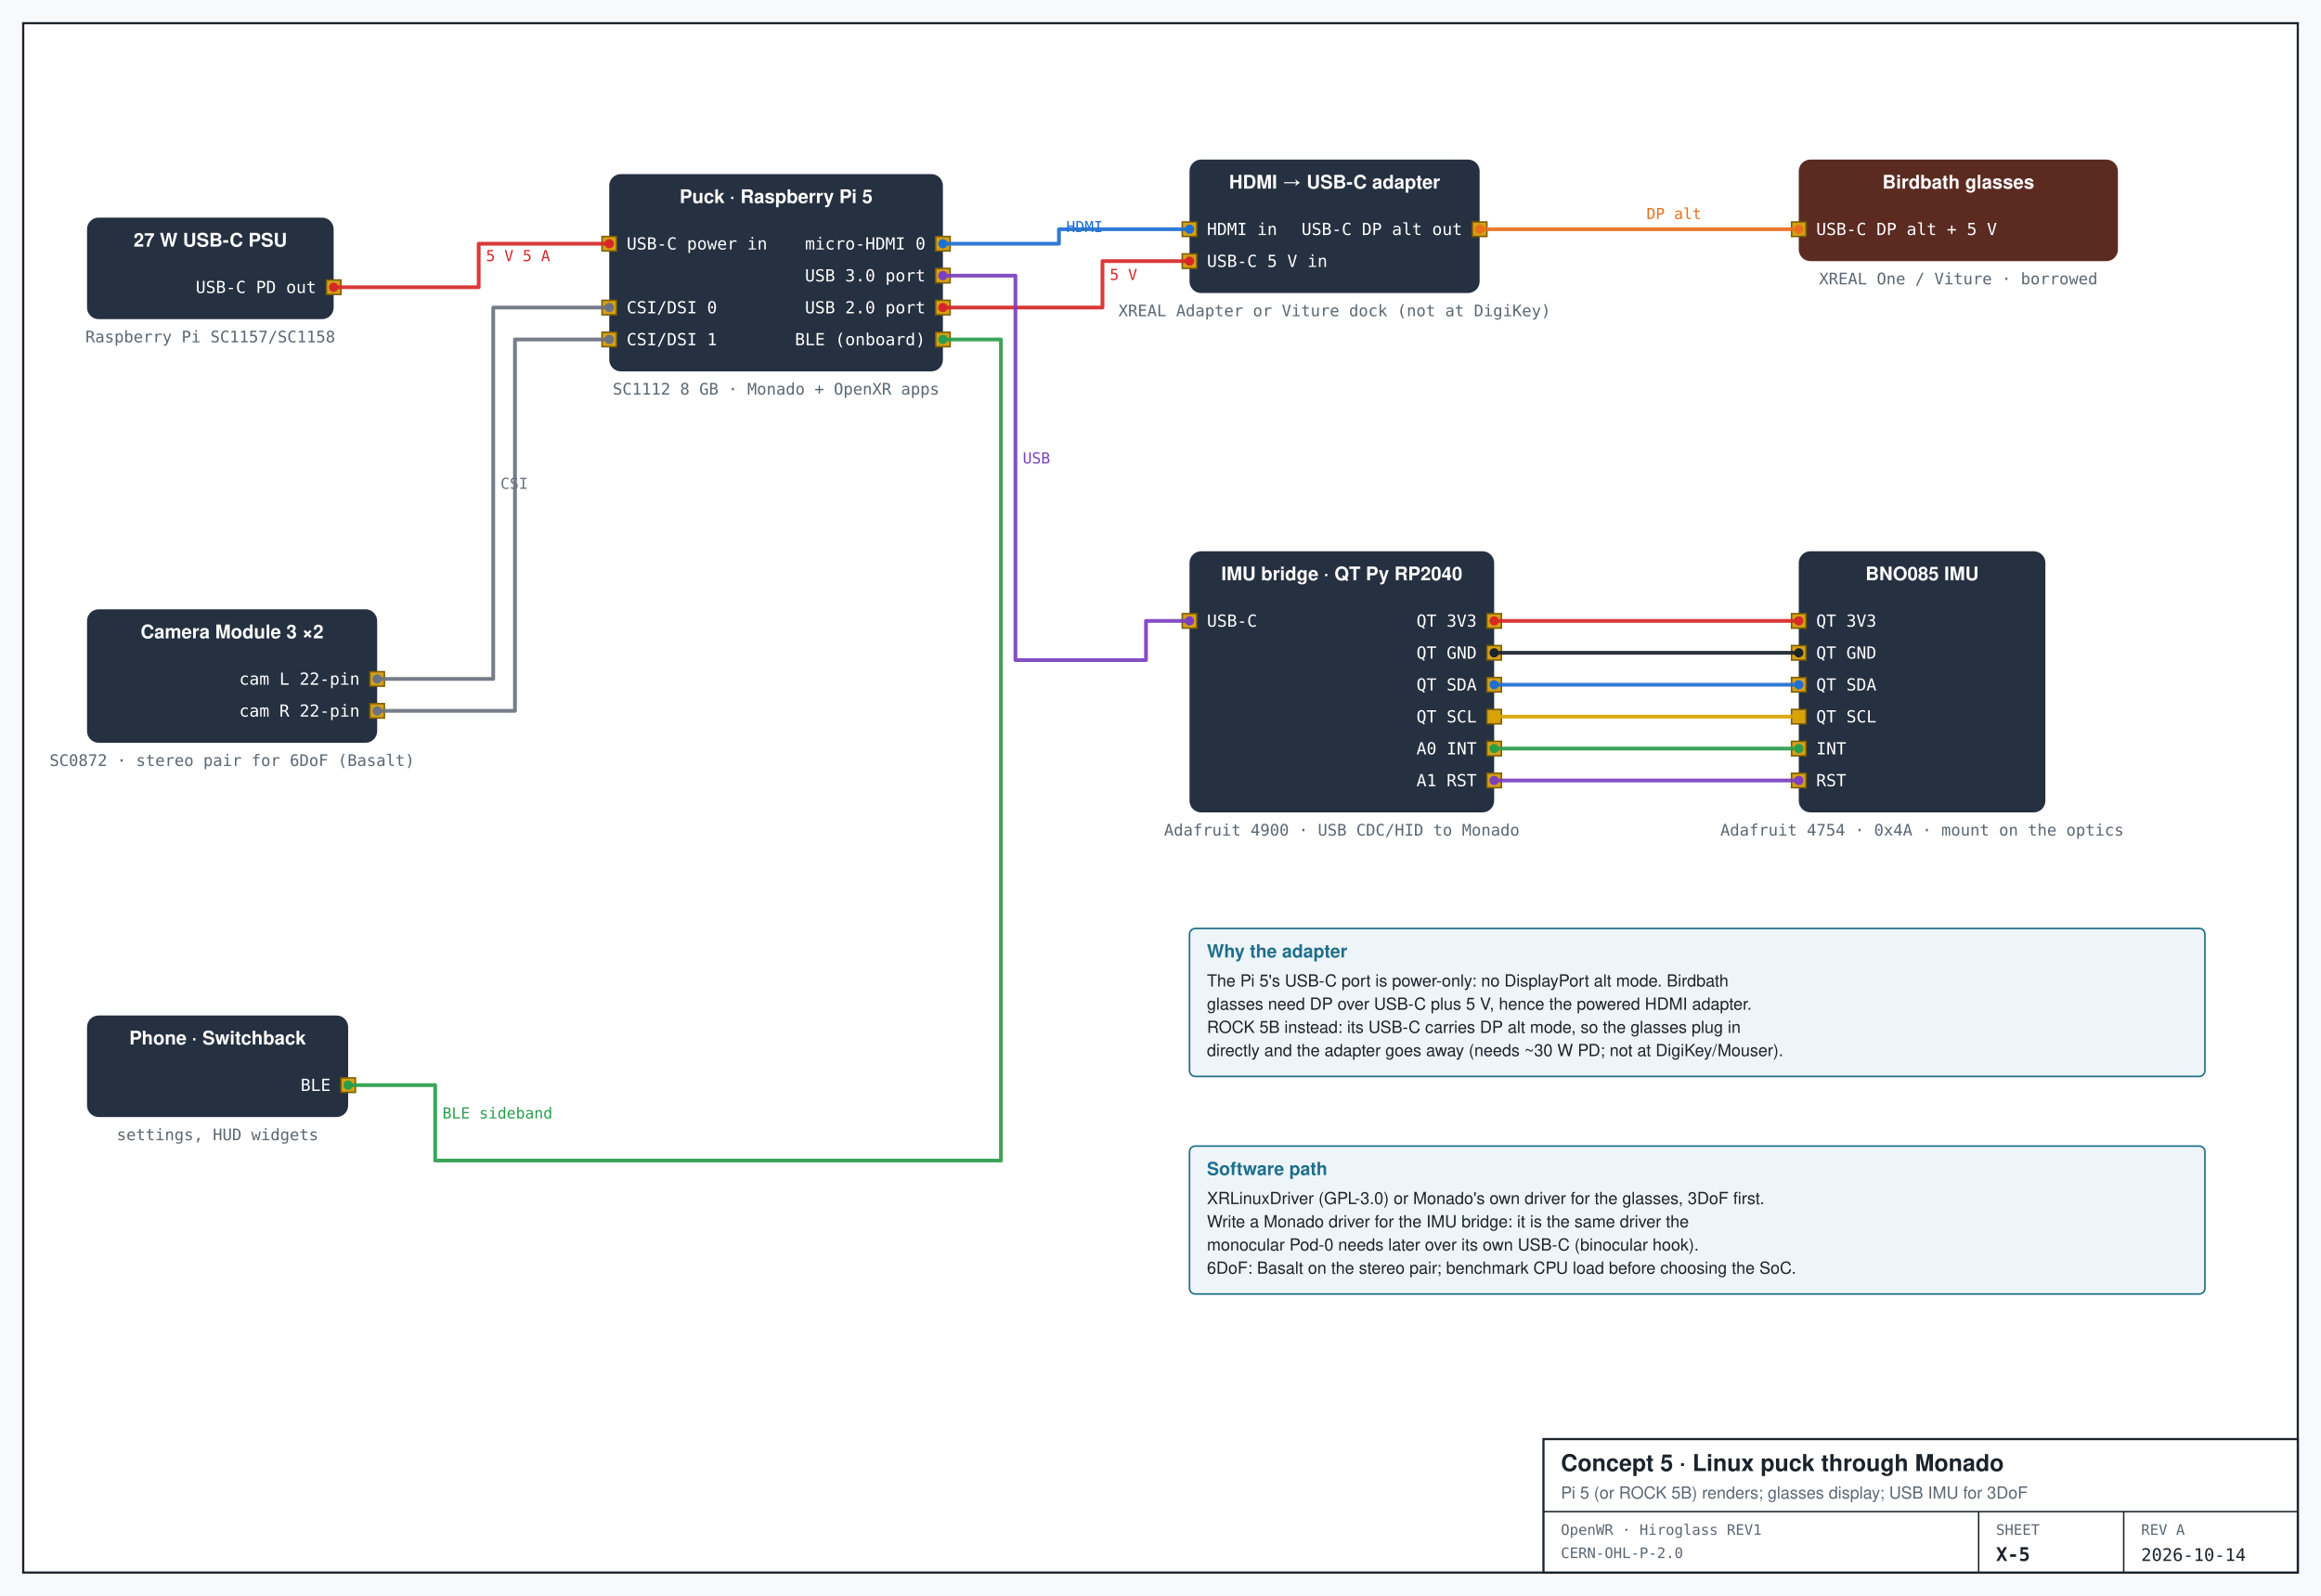
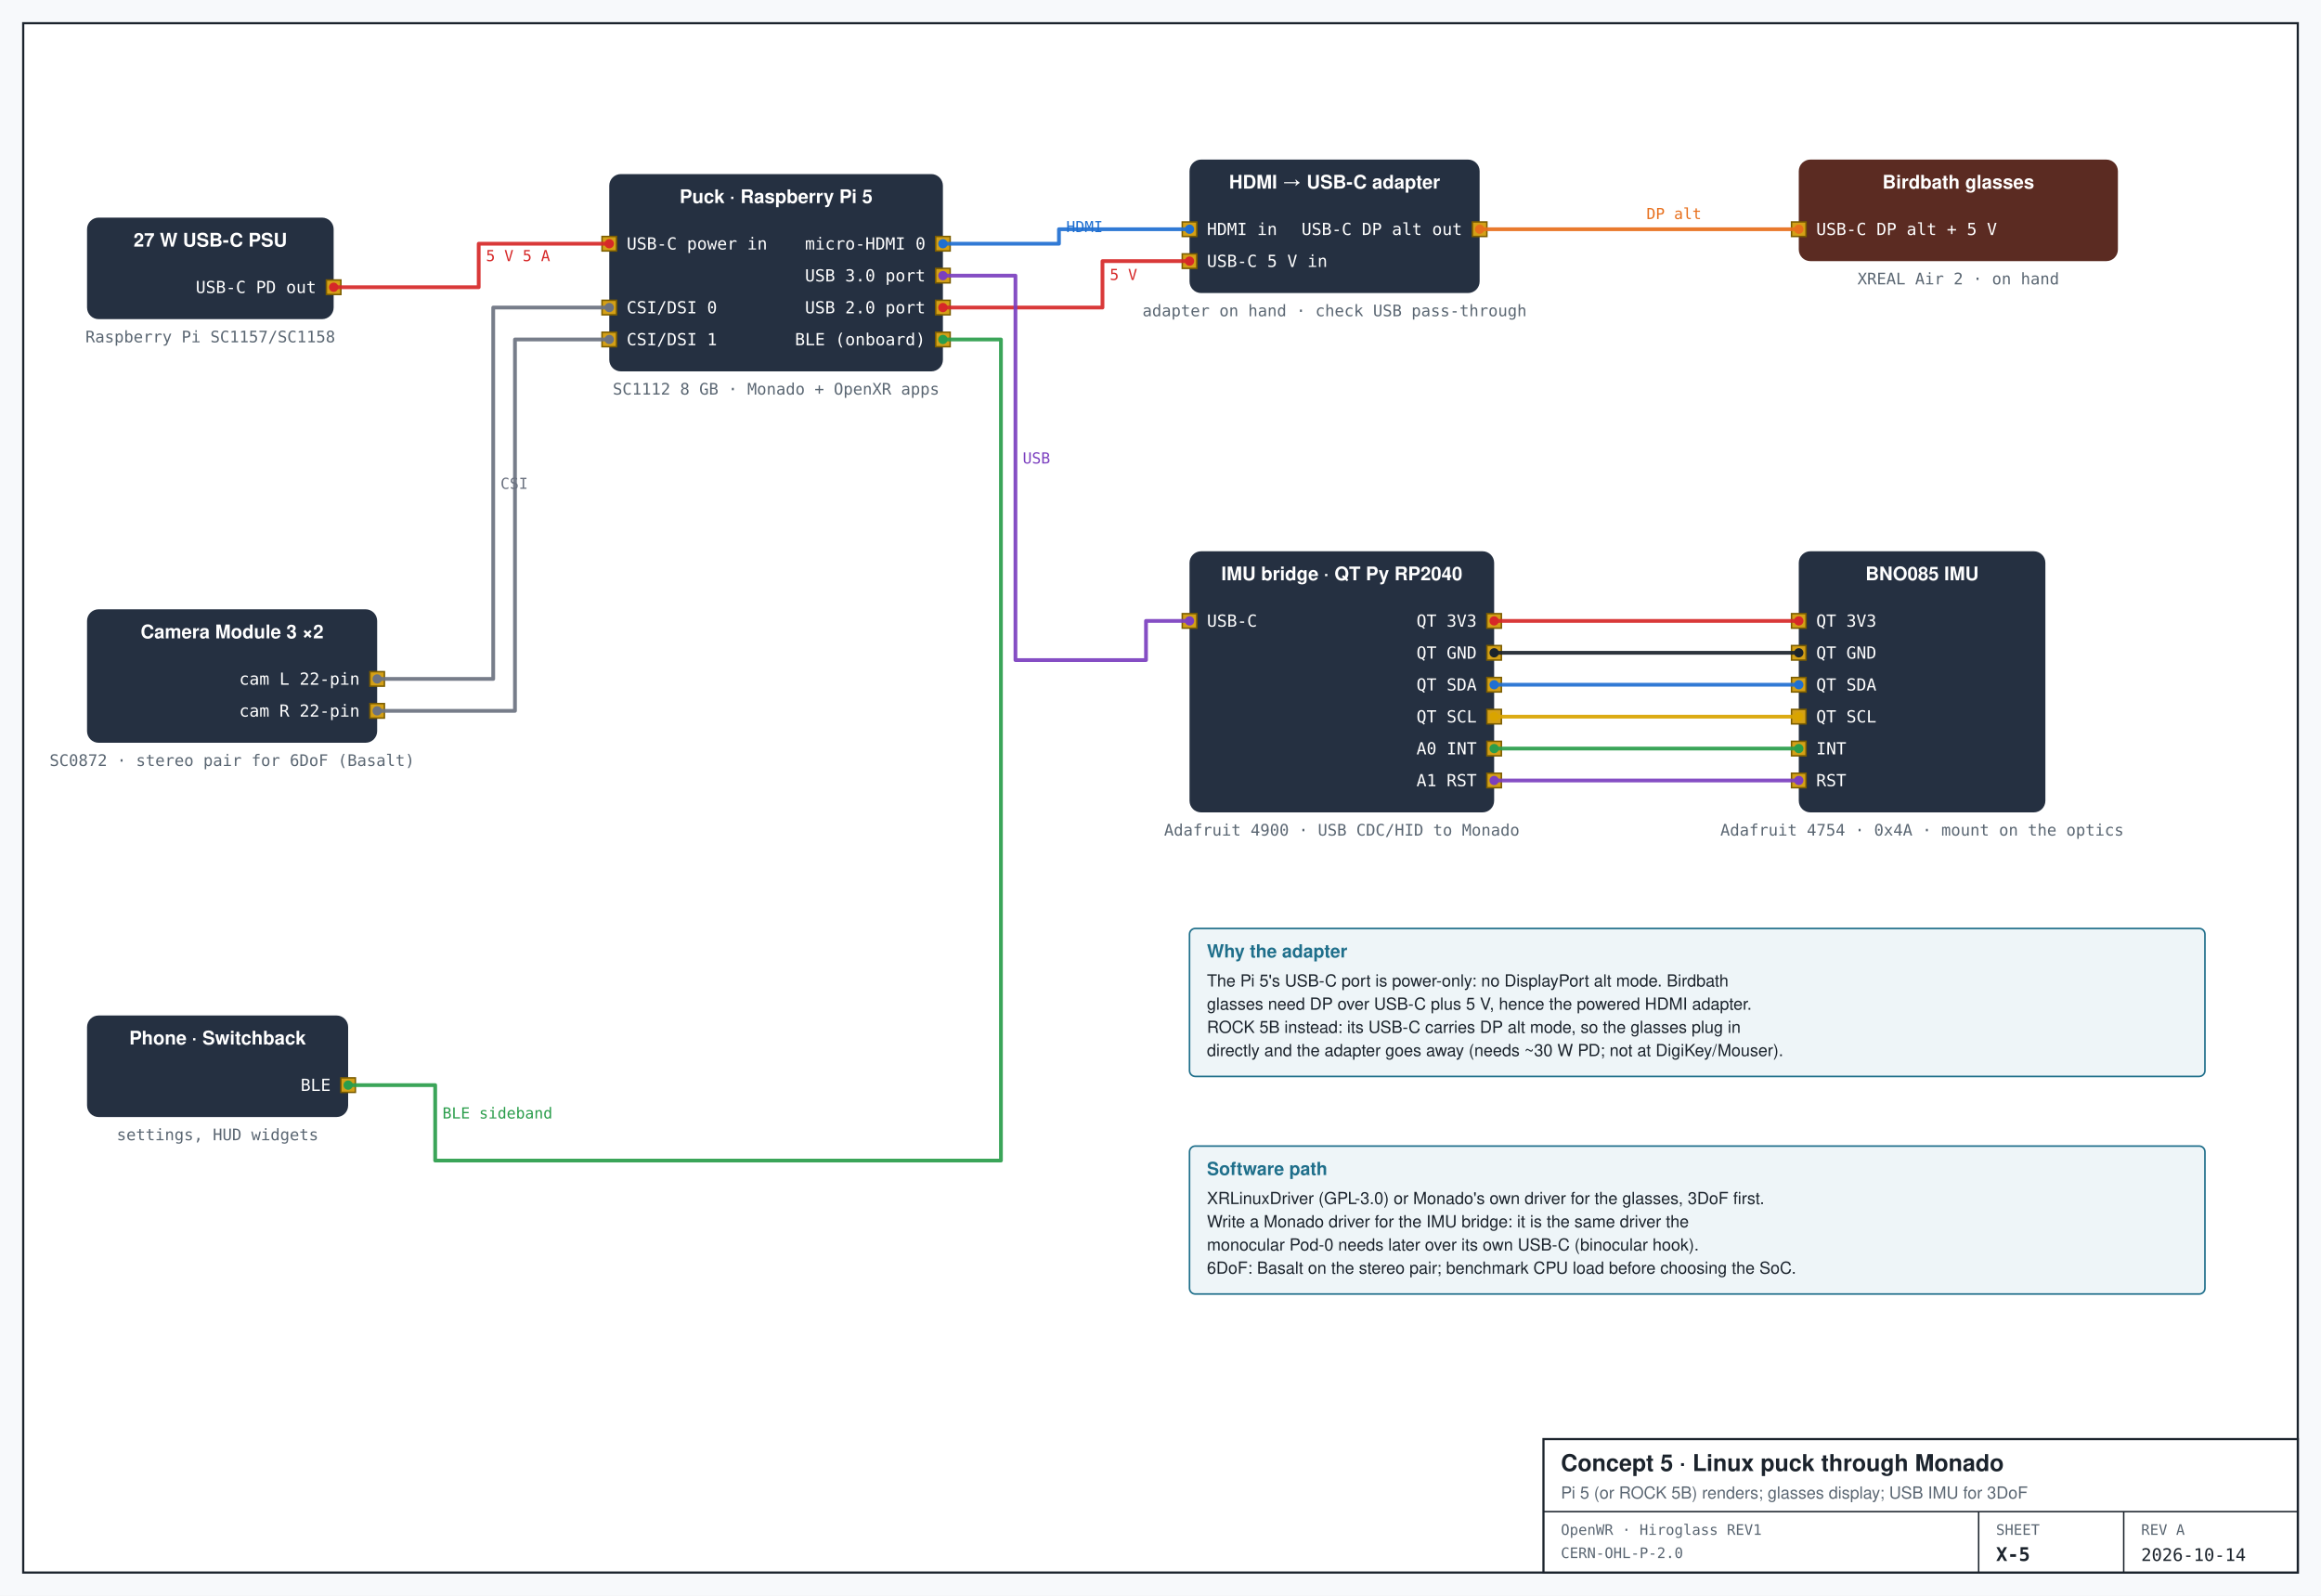
<svg xmlns="http://www.w3.org/2000/svg" viewBox="0 0 1600 1100" width="1600" height="1100" role="img" aria-label="Concept 5 · Linux puck through Monado">
  <rect width="1600" height="1100" fill="#f7f9fb" />
  <rect x="16" y="16" width="1568" height="1068" fill="#ffffff" stroke="#1b232c" stroke-width="1.5" />
  <rect x="1064" y="992" width="520" height="92" fill="#ffffff" stroke="#1b232c" stroke-width="1.5" />
  <line x1="1064" y1="1042" x2="1584" y2="1042" stroke="#1b232c" />
  <line x1="1364" y1="1042" x2="1364" y2="1084" stroke="#1b232c" />
  <line x1="1464" y1="1042" x2="1464" y2="1084" stroke="#1b232c" />
  <text x="1076.0" y="1014.0" font-family="IBM Plex Sans, Helvetica Neue, Helvetica, Arial, sans-serif" font-size="16" font-weight="600" fill="#1b232c" text-anchor="start">Concept 5 · Linux puck through Monado</text>
  <text x="1076.0" y="1033.0" font-family="IBM Plex Sans, Helvetica Neue, Helvetica, Arial, sans-serif" font-size="11.5" font-weight="400" fill="#5a6672" text-anchor="start">Pi 5 (or ROCK 5B) renders; glasses display; USB IMU for 3DoF</text>
  <text x="1076.0" y="1058.0" font-family="IBM Plex Mono, Menlo, Consolas, monospace" font-size="10" font-weight="400" fill="#5a6672" text-anchor="start">OpenWR · Hiroglass REV1</text>
  <text x="1076.0" y="1074.0" font-family="IBM Plex Mono, Menlo, Consolas, monospace" font-size="10" font-weight="400" fill="#5a6672" text-anchor="start">CERN-OHL-P-2.0</text>
  <text x="1376.0" y="1058.0" font-family="IBM Plex Mono, Menlo, Consolas, monospace" font-size="10" font-weight="400" fill="#5a6672" text-anchor="start">SHEET</text>
  <text x="1376.0" y="1076.0" font-family="IBM Plex Mono, Menlo, Consolas, monospace" font-size="13" font-weight="600" fill="#1b232c" text-anchor="start">X-5</text>
  <text x="1476.0" y="1058.0" font-family="IBM Plex Mono, Menlo, Consolas, monospace" font-size="10" font-weight="400" fill="#5a6672" text-anchor="start">REV A</text>
  <text x="1476.0" y="1076.0" font-family="IBM Plex Mono, Menlo, Consolas, monospace" font-size="12" font-weight="400" fill="#1b232c" text-anchor="start">2026-10-14</text>
  <rect x="60" y="150" width="170" height="70" rx="8" fill="#253041" />
  <text x="145.0" y="170.0" font-family="IBM Plex Sans, Helvetica Neue, Helvetica, Arial, sans-serif" font-size="13" font-weight="600" fill="#ffffff" text-anchor="middle">27 W USB-C PSU</text>
  <text x="145.0" y="236.0" font-family="IBM Plex Mono, Menlo, Consolas, monospace" font-size="11" font-weight="400" fill="#5a6672" text-anchor="middle">Raspberry Pi SC1157/SC1158</text>
  <rect x="225" y="193" width="10" height="10" fill="#d4a017" stroke="#7a5c00" />
  <text x="218.0" y="202.0" font-family="IBM Plex Mono, Menlo, Consolas, monospace" font-size="11.5" font-weight="400" fill="#ffffff" text-anchor="end">USB-C PD out</text>
  <rect x="420" y="120" width="230" height="136" rx="8" fill="#253041" />
  <text x="535.0" y="140.0" font-family="IBM Plex Sans, Helvetica Neue, Helvetica, Arial, sans-serif" font-size="13" font-weight="600" fill="#ffffff" text-anchor="middle">Puck · Raspberry Pi 5</text>
  <text x="535.0" y="272.0" font-family="IBM Plex Mono, Menlo, Consolas, monospace" font-size="11" font-weight="400" fill="#5a6672" text-anchor="middle">SC1112 8 GB · Monado + OpenXR apps</text>
  <rect x="415" y="163" width="10" height="10" fill="#d4a017" stroke="#7a5c00" />
  <text x="432.0" y="172.0" font-family="IBM Plex Mono, Menlo, Consolas, monospace" font-size="11.5" font-weight="400" fill="#ffffff" text-anchor="start">USB-C power in</text>
  <rect x="415" y="207" width="10" height="10" fill="#d4a017" stroke="#7a5c00" />
  <text x="432.0" y="216.0" font-family="IBM Plex Mono, Menlo, Consolas, monospace" font-size="11.5" font-weight="400" fill="#ffffff" text-anchor="start">CSI/DSI 0</text>
  <rect x="415" y="229" width="10" height="10" fill="#d4a017" stroke="#7a5c00" />
  <text x="432.0" y="238.0" font-family="IBM Plex Mono, Menlo, Consolas, monospace" font-size="11.5" font-weight="400" fill="#ffffff" text-anchor="start">CSI/DSI 1</text>
  <rect x="645" y="163" width="10" height="10" fill="#d4a017" stroke="#7a5c00" />
  <text x="638.0" y="172.0" font-family="IBM Plex Mono, Menlo, Consolas, monospace" font-size="11.5" font-weight="400" fill="#ffffff" text-anchor="end">micro-HDMI 0</text>
  <rect x="645" y="185" width="10" height="10" fill="#d4a017" stroke="#7a5c00" />
  <text x="638.0" y="194.0" font-family="IBM Plex Mono, Menlo, Consolas, monospace" font-size="11.5" font-weight="400" fill="#ffffff" text-anchor="end">USB 3.0 port</text>
  <rect x="645" y="207" width="10" height="10" fill="#d4a017" stroke="#7a5c00" />
  <text x="638.0" y="216.0" font-family="IBM Plex Mono, Menlo, Consolas, monospace" font-size="11.5" font-weight="400" fill="#ffffff" text-anchor="end">USB 2.0 port</text>
  <rect x="645" y="229" width="10" height="10" fill="#d4a017" stroke="#7a5c00" />
  <text x="638.0" y="238.0" font-family="IBM Plex Mono, Menlo, Consolas, monospace" font-size="11.5" font-weight="400" fill="#ffffff" text-anchor="end">BLE (onboard)</text>
  <rect x="820" y="110" width="200" height="92" rx="8" fill="#253041" />
  <text x="920.0" y="130.0" font-family="IBM Plex Sans, Helvetica Neue, Helvetica, Arial, sans-serif" font-size="13" font-weight="600" fill="#ffffff" text-anchor="middle">HDMI → USB-C adapter</text>
-   <text x="920.0" y="218.0" font-family="IBM Plex Mono, Menlo, Consolas, monospace" font-size="11" font-weight="400" fill="#5a6672" text-anchor="middle">XREAL Adapter or Viture dock (not at DigiKey)</text>
+   <text x="920.0" y="218.0" font-family="IBM Plex Mono, Menlo, Consolas, monospace" font-size="11" font-weight="400" fill="#5a6672" text-anchor="middle">adapter on hand · check USB pass-through</text>
  <rect x="815" y="153" width="10" height="10" fill="#d4a017" stroke="#7a5c00" />
  <text x="832.0" y="162.0" font-family="IBM Plex Mono, Menlo, Consolas, monospace" font-size="11.5" font-weight="400" fill="#ffffff" text-anchor="start">HDMI in</text>
  <rect x="815" y="175" width="10" height="10" fill="#d4a017" stroke="#7a5c00" />
  <text x="832.0" y="184.0" font-family="IBM Plex Mono, Menlo, Consolas, monospace" font-size="11.5" font-weight="400" fill="#ffffff" text-anchor="start">USB-C 5 V in</text>
  <rect x="1015" y="153" width="10" height="10" fill="#d4a017" stroke="#7a5c00" />
  <text x="1008.0" y="162.0" font-family="IBM Plex Mono, Menlo, Consolas, monospace" font-size="11.5" font-weight="400" fill="#ffffff" text-anchor="end">USB-C DP alt out</text>
  <rect x="1240" y="110" width="220" height="70" rx="8" fill="#5b2b22" />
  <text x="1350.0" y="130.0" font-family="IBM Plex Sans, Helvetica Neue, Helvetica, Arial, sans-serif" font-size="13" font-weight="600" fill="#ffffff" text-anchor="middle">Birdbath glasses</text>
-   <text x="1350.0" y="196.0" font-family="IBM Plex Mono, Menlo, Consolas, monospace" font-size="11" font-weight="400" fill="#5a6672" text-anchor="middle">XREAL One / Viture · borrowed</text>
+   <text x="1350.0" y="196.0" font-family="IBM Plex Mono, Menlo, Consolas, monospace" font-size="11" font-weight="400" fill="#5a6672" text-anchor="middle">XREAL Air 2 · on hand</text>
  <rect x="1235" y="153" width="10" height="10" fill="#d4a017" stroke="#7a5c00" />
  <text x="1252.0" y="162.0" font-family="IBM Plex Mono, Menlo, Consolas, monospace" font-size="11.5" font-weight="400" fill="#ffffff" text-anchor="start">USB-C  DP alt + 5 V</text>
  <rect x="820" y="380" width="210" height="180" rx="8" fill="#253041" />
  <text x="925.0" y="400.0" font-family="IBM Plex Sans, Helvetica Neue, Helvetica, Arial, sans-serif" font-size="13" font-weight="600" fill="#ffffff" text-anchor="middle">IMU bridge · QT Py RP2040</text>
  <text x="925.0" y="576.0" font-family="IBM Plex Mono, Menlo, Consolas, monospace" font-size="11" font-weight="400" fill="#5a6672" text-anchor="middle">Adafruit 4900 · USB CDC/HID to Monado</text>
  <rect x="815" y="423" width="10" height="10" fill="#d4a017" stroke="#7a5c00" />
  <text x="832.0" y="432.0" font-family="IBM Plex Mono, Menlo, Consolas, monospace" font-size="11.5" font-weight="400" fill="#ffffff" text-anchor="start">USB-C</text>
  <rect x="1025" y="423" width="10" height="10" fill="#d4a017" stroke="#7a5c00" />
  <text x="1018.0" y="432.0" font-family="IBM Plex Mono, Menlo, Consolas, monospace" font-size="11.5" font-weight="400" fill="#ffffff" text-anchor="end">QT 3V3</text>
  <rect x="1025" y="445" width="10" height="10" fill="#d4a017" stroke="#7a5c00" />
  <text x="1018.0" y="454.0" font-family="IBM Plex Mono, Menlo, Consolas, monospace" font-size="11.5" font-weight="400" fill="#ffffff" text-anchor="end">QT GND</text>
  <rect x="1025" y="467" width="10" height="10" fill="#d4a017" stroke="#7a5c00" />
  <text x="1018.0" y="476.0" font-family="IBM Plex Mono, Menlo, Consolas, monospace" font-size="11.5" font-weight="400" fill="#ffffff" text-anchor="end">QT SDA</text>
  <rect x="1025" y="489" width="10" height="10" fill="#d4a017" stroke="#7a5c00" />
  <text x="1018.0" y="498.0" font-family="IBM Plex Mono, Menlo, Consolas, monospace" font-size="11.5" font-weight="400" fill="#ffffff" text-anchor="end">QT SCL</text>
  <rect x="1025" y="511" width="10" height="10" fill="#d4a017" stroke="#7a5c00" />
  <text x="1018.0" y="520.0" font-family="IBM Plex Mono, Menlo, Consolas, monospace" font-size="11.5" font-weight="400" fill="#ffffff" text-anchor="end">A0  INT</text>
  <rect x="1025" y="533" width="10" height="10" fill="#d4a017" stroke="#7a5c00" />
  <text x="1018.0" y="542.0" font-family="IBM Plex Mono, Menlo, Consolas, monospace" font-size="11.5" font-weight="400" fill="#ffffff" text-anchor="end">A1  RST</text>
  <rect x="1240" y="380" width="170" height="180" rx="8" fill="#253041" />
  <text x="1325.0" y="400.0" font-family="IBM Plex Sans, Helvetica Neue, Helvetica, Arial, sans-serif" font-size="13" font-weight="600" fill="#ffffff" text-anchor="middle">BNO085 IMU</text>
  <text x="1325.0" y="576.0" font-family="IBM Plex Mono, Menlo, Consolas, monospace" font-size="11" font-weight="400" fill="#5a6672" text-anchor="middle">Adafruit 4754 · 0x4A · mount on the optics</text>
  <rect x="1235" y="423" width="10" height="10" fill="#d4a017" stroke="#7a5c00" />
  <text x="1252.0" y="432.0" font-family="IBM Plex Mono, Menlo, Consolas, monospace" font-size="11.5" font-weight="400" fill="#ffffff" text-anchor="start">QT 3V3</text>
  <rect x="1235" y="445" width="10" height="10" fill="#d4a017" stroke="#7a5c00" />
  <text x="1252.0" y="454.0" font-family="IBM Plex Mono, Menlo, Consolas, monospace" font-size="11.5" font-weight="400" fill="#ffffff" text-anchor="start">QT GND</text>
  <rect x="1235" y="467" width="10" height="10" fill="#d4a017" stroke="#7a5c00" />
  <text x="1252.0" y="476.0" font-family="IBM Plex Mono, Menlo, Consolas, monospace" font-size="11.5" font-weight="400" fill="#ffffff" text-anchor="start">QT SDA</text>
  <rect x="1235" y="489" width="10" height="10" fill="#d4a017" stroke="#7a5c00" />
  <text x="1252.0" y="498.0" font-family="IBM Plex Mono, Menlo, Consolas, monospace" font-size="11.5" font-weight="400" fill="#ffffff" text-anchor="start">QT SCL</text>
  <rect x="1235" y="511" width="10" height="10" fill="#d4a017" stroke="#7a5c00" />
  <text x="1252.0" y="520.0" font-family="IBM Plex Mono, Menlo, Consolas, monospace" font-size="11.5" font-weight="400" fill="#ffffff" text-anchor="start">INT</text>
  <rect x="1235" y="533" width="10" height="10" fill="#d4a017" stroke="#7a5c00" />
  <text x="1252.0" y="542.0" font-family="IBM Plex Mono, Menlo, Consolas, monospace" font-size="11.5" font-weight="400" fill="#ffffff" text-anchor="start">RST</text>
  <rect x="60" y="420" width="200" height="92" rx="8" fill="#253041" />
  <text x="160.0" y="440.0" font-family="IBM Plex Sans, Helvetica Neue, Helvetica, Arial, sans-serif" font-size="13" font-weight="600" fill="#ffffff" text-anchor="middle">Camera Module 3 ×2</text>
  <text x="160.0" y="528.0" font-family="IBM Plex Mono, Menlo, Consolas, monospace" font-size="11" font-weight="400" fill="#5a6672" text-anchor="middle">SC0872 · stereo pair for 6DoF (Basalt)</text>
  <rect x="255" y="463" width="10" height="10" fill="#d4a017" stroke="#7a5c00" />
  <text x="248.0" y="472.0" font-family="IBM Plex Mono, Menlo, Consolas, monospace" font-size="11.5" font-weight="400" fill="#ffffff" text-anchor="end">cam L  22-pin</text>
  <rect x="255" y="485" width="10" height="10" fill="#d4a017" stroke="#7a5c00" />
  <text x="248.0" y="494.0" font-family="IBM Plex Mono, Menlo, Consolas, monospace" font-size="11.5" font-weight="400" fill="#ffffff" text-anchor="end">cam R  22-pin</text>
  <rect x="60" y="700" width="180" height="70" rx="8" fill="#253041" />
  <text x="150.0" y="720.0" font-family="IBM Plex Sans, Helvetica Neue, Helvetica, Arial, sans-serif" font-size="13" font-weight="600" fill="#ffffff" text-anchor="middle">Phone · Switchback</text>
  <text x="150.0" y="786.0" font-family="IBM Plex Mono, Menlo, Consolas, monospace" font-size="11" font-weight="400" fill="#5a6672" text-anchor="middle">settings, HUD widgets</text>
  <rect x="235" y="743" width="10" height="10" fill="#d4a017" stroke="#7a5c00" />
  <text x="228.0" y="752.0" font-family="IBM Plex Mono, Menlo, Consolas, monospace" font-size="11.5" font-weight="400" fill="#ffffff" text-anchor="end">BLE</text>
  <polyline points="230,198 330,198 330,168 420,168" fill="none" stroke="#d62828" stroke-width="2.6" stroke-linejoin="round" opacity="0.92" />
  <circle cx="230" cy="198" r="3.2" fill="#d62828" />
  <circle cx="420" cy="168" r="3.2" fill="#d62828" />
  <text x="335.0" y="180.0" font-family="IBM Plex Mono, Menlo, Consolas, monospace" font-size="10.5" font-weight="400" fill="#d62828" text-anchor="start">5 V 5 A</text>
  <polyline points="650,168 730,168 730,158 820,158" fill="none" stroke="#1f6fd1" stroke-width="2.6" stroke-linejoin="round" opacity="0.92" />
  <circle cx="650" cy="168" r="3.2" fill="#1f6fd1" />
  <circle cx="820" cy="158" r="3.2" fill="#1f6fd1" />
  <text x="735.0" y="160.0" font-family="IBM Plex Mono, Menlo, Consolas, monospace" font-size="10.5" font-weight="400" fill="#1f6fd1" text-anchor="start">HDMI</text>
  <polyline points="650,212 760,212 760,180 820,180" fill="none" stroke="#d62828" stroke-width="2.6" stroke-linejoin="round" opacity="0.92" />
  <circle cx="650" cy="212" r="3.2" fill="#d62828" />
  <circle cx="820" cy="180" r="3.2" fill="#d62828" />
  <text x="765.0" y="193.0" font-family="IBM Plex Mono, Menlo, Consolas, monospace" font-size="10.5" font-weight="400" fill="#d62828" text-anchor="start">5 V</text>
  <polyline points="1020,158 1130,158 1130,158 1240,158" fill="none" stroke="#e76f1c" stroke-width="2.6" stroke-linejoin="round" opacity="0.92" />
  <circle cx="1020" cy="158" r="3.2" fill="#e76f1c" />
  <circle cx="1240" cy="158" r="3.2" fill="#e76f1c" />
  <text x="1135.0" y="151.0" font-family="IBM Plex Mono, Menlo, Consolas, monospace" font-size="10.5" font-weight="400" fill="#e76f1c" text-anchor="start">DP alt</text>
  <polyline points="650,190 700,190 700,455 790,455 790,428 820,428" fill="none" stroke="#7b3fbf" stroke-width="2.6" stroke-linejoin="round" opacity="0.92" />
  <circle cx="650" cy="190" r="3.2" fill="#7b3fbf" />
  <circle cx="820" cy="428" r="3.2" fill="#7b3fbf" />
  <text x="705.0" y="319.5" font-family="IBM Plex Mono, Menlo, Consolas, monospace" font-size="10.5" font-weight="400" fill="#7b3fbf" text-anchor="start">USB</text>
  <polyline points="1030,428 1130,428 1130,428 1240,428" fill="none" stroke="#d62828" stroke-width="2.6" stroke-linejoin="round" opacity="0.92" />
  <circle cx="1030" cy="428" r="3.2" fill="#d62828" />
  <circle cx="1240" cy="428" r="3.2" fill="#d62828" />
  <polyline points="1030,450 1144,450 1144,450 1240,450" fill="none" stroke="#1b232c" stroke-width="2.6" stroke-linejoin="round" opacity="0.92" />
  <circle cx="1030" cy="450" r="3.2" fill="#1b232c" />
  <circle cx="1240" cy="450" r="3.2" fill="#1b232c" />
  <polyline points="1030,472 1158,472 1158,472 1240,472" fill="none" stroke="#1f6fd1" stroke-width="2.6" stroke-linejoin="round" opacity="0.92" />
  <circle cx="1030" cy="472" r="3.2" fill="#1f6fd1" />
  <circle cx="1240" cy="472" r="3.2" fill="#1f6fd1" />
  <polyline points="1030,494 1172,494 1172,494 1240,494" fill="none" stroke="#d9a400" stroke-width="2.6" stroke-linejoin="round" opacity="0.92" />
  <circle cx="1030" cy="494" r="3.2" fill="#d9a400" />
  <circle cx="1240" cy="494" r="3.2" fill="#d9a400" />
  <polyline points="1030,516 1186,516 1186,516 1240,516" fill="none" stroke="#2a9d4b" stroke-width="2.6" stroke-linejoin="round" opacity="0.92" />
  <circle cx="1030" cy="516" r="3.2" fill="#2a9d4b" />
  <circle cx="1240" cy="516" r="3.2" fill="#2a9d4b" />
  <polyline points="1030,538 1200,538 1200,538 1240,538" fill="none" stroke="#7b3fbf" stroke-width="2.6" stroke-linejoin="round" opacity="0.92" />
  <circle cx="1030" cy="538" r="3.2" fill="#7b3fbf" />
  <circle cx="1240" cy="538" r="3.2" fill="#7b3fbf" />
  <polyline points="260,468 340,468 340,212 420,212" fill="none" stroke="#6b7280" stroke-width="2.6" stroke-linejoin="round" opacity="0.92" />
  <circle cx="260" cy="468" r="3.2" fill="#6b7280" />
  <circle cx="420" cy="212" r="3.2" fill="#6b7280" />
  <text x="345.0" y="337.0" font-family="IBM Plex Mono, Menlo, Consolas, monospace" font-size="10.5" font-weight="400" fill="#6b7280" text-anchor="start">CSI</text>
  <polyline points="260,490 355,490 355,234 420,234" fill="none" stroke="#6b7280" stroke-width="2.6" stroke-linejoin="round" opacity="0.92" />
  <circle cx="260" cy="490" r="3.2" fill="#6b7280" />
  <circle cx="420" cy="234" r="3.2" fill="#6b7280" />
  <polyline points="240,748 300,748 300,800 690,800 690,234 650,234" fill="none" stroke="#2a9d4b" stroke-width="2.6" stroke-linejoin="round" opacity="0.92" />
  <circle cx="240" cy="748" r="3.2" fill="#2a9d4b" />
  <circle cx="650" cy="234" r="3.2" fill="#2a9d4b" />
  <text x="305.0" y="771.0" font-family="IBM Plex Mono, Menlo, Consolas, monospace" font-size="10.5" font-weight="400" fill="#2a9d4b" text-anchor="start">BLE sideband</text>
  <rect x="820.0" y="640.0" width="700.0" height="102.0" rx="4" fill="#eef5f8" stroke="#1f6f8b" stroke-width="1.1" />
  <text x="832.0" y="660.0" font-family="IBM Plex Sans, Helvetica Neue, Helvetica, Arial, sans-serif" font-size="12.5" font-weight="600" fill="#1f6f8b" text-anchor="start">Why the adapter</text>
  <text x="832.0" y="680.0" font-family="IBM Plex Sans, Helvetica Neue, Helvetica, Arial, sans-serif" font-size="11.5" font-weight="400" fill="#1b232c" text-anchor="start">The Pi 5's USB-C port is power-only: no DisplayPort alt mode. Birdbath</text>
  <text x="832.0" y="696.0" font-family="IBM Plex Sans, Helvetica Neue, Helvetica, Arial, sans-serif" font-size="11.5" font-weight="400" fill="#1b232c" text-anchor="start">glasses need DP over USB-C plus 5 V, hence the powered HDMI adapter.</text>
  <text x="832.0" y="712.0" font-family="IBM Plex Sans, Helvetica Neue, Helvetica, Arial, sans-serif" font-size="11.5" font-weight="400" fill="#1b232c" text-anchor="start">ROCK 5B instead: its USB-C carries DP alt mode, so the glasses plug in</text>
  <text x="832.0" y="728.0" font-family="IBM Plex Sans, Helvetica Neue, Helvetica, Arial, sans-serif" font-size="11.5" font-weight="400" fill="#1b232c" text-anchor="start">directly and the adapter goes away (needs ~30 W PD; not at DigiKey/Mouser).</text>
  <rect x="820.0" y="790.0" width="700.0" height="102.0" rx="4" fill="#eef5f8" stroke="#1f6f8b" stroke-width="1.1" />
  <text x="832.0" y="810.0" font-family="IBM Plex Sans, Helvetica Neue, Helvetica, Arial, sans-serif" font-size="12.5" font-weight="600" fill="#1f6f8b" text-anchor="start">Software path</text>
  <text x="832.0" y="830.0" font-family="IBM Plex Sans, Helvetica Neue, Helvetica, Arial, sans-serif" font-size="11.5" font-weight="400" fill="#1b232c" text-anchor="start">XRLinuxDriver (GPL-3.0) or Monado's own driver for the glasses, 3DoF first.</text>
  <text x="832.0" y="846.0" font-family="IBM Plex Sans, Helvetica Neue, Helvetica, Arial, sans-serif" font-size="11.5" font-weight="400" fill="#1b232c" text-anchor="start">Write a Monado driver for the IMU bridge: it is the same driver the</text>
  <text x="832.0" y="862.0" font-family="IBM Plex Sans, Helvetica Neue, Helvetica, Arial, sans-serif" font-size="11.5" font-weight="400" fill="#1b232c" text-anchor="start">monocular Pod-0 needs later over its own USB-C (binocular hook).</text>
  <text x="832.0" y="878.0" font-family="IBM Plex Sans, Helvetica Neue, Helvetica, Arial, sans-serif" font-size="11.5" font-weight="400" fill="#1b232c" text-anchor="start">6DoF: Basalt on the stereo pair; benchmark CPU load before choosing the SoC.</text>
</svg>
